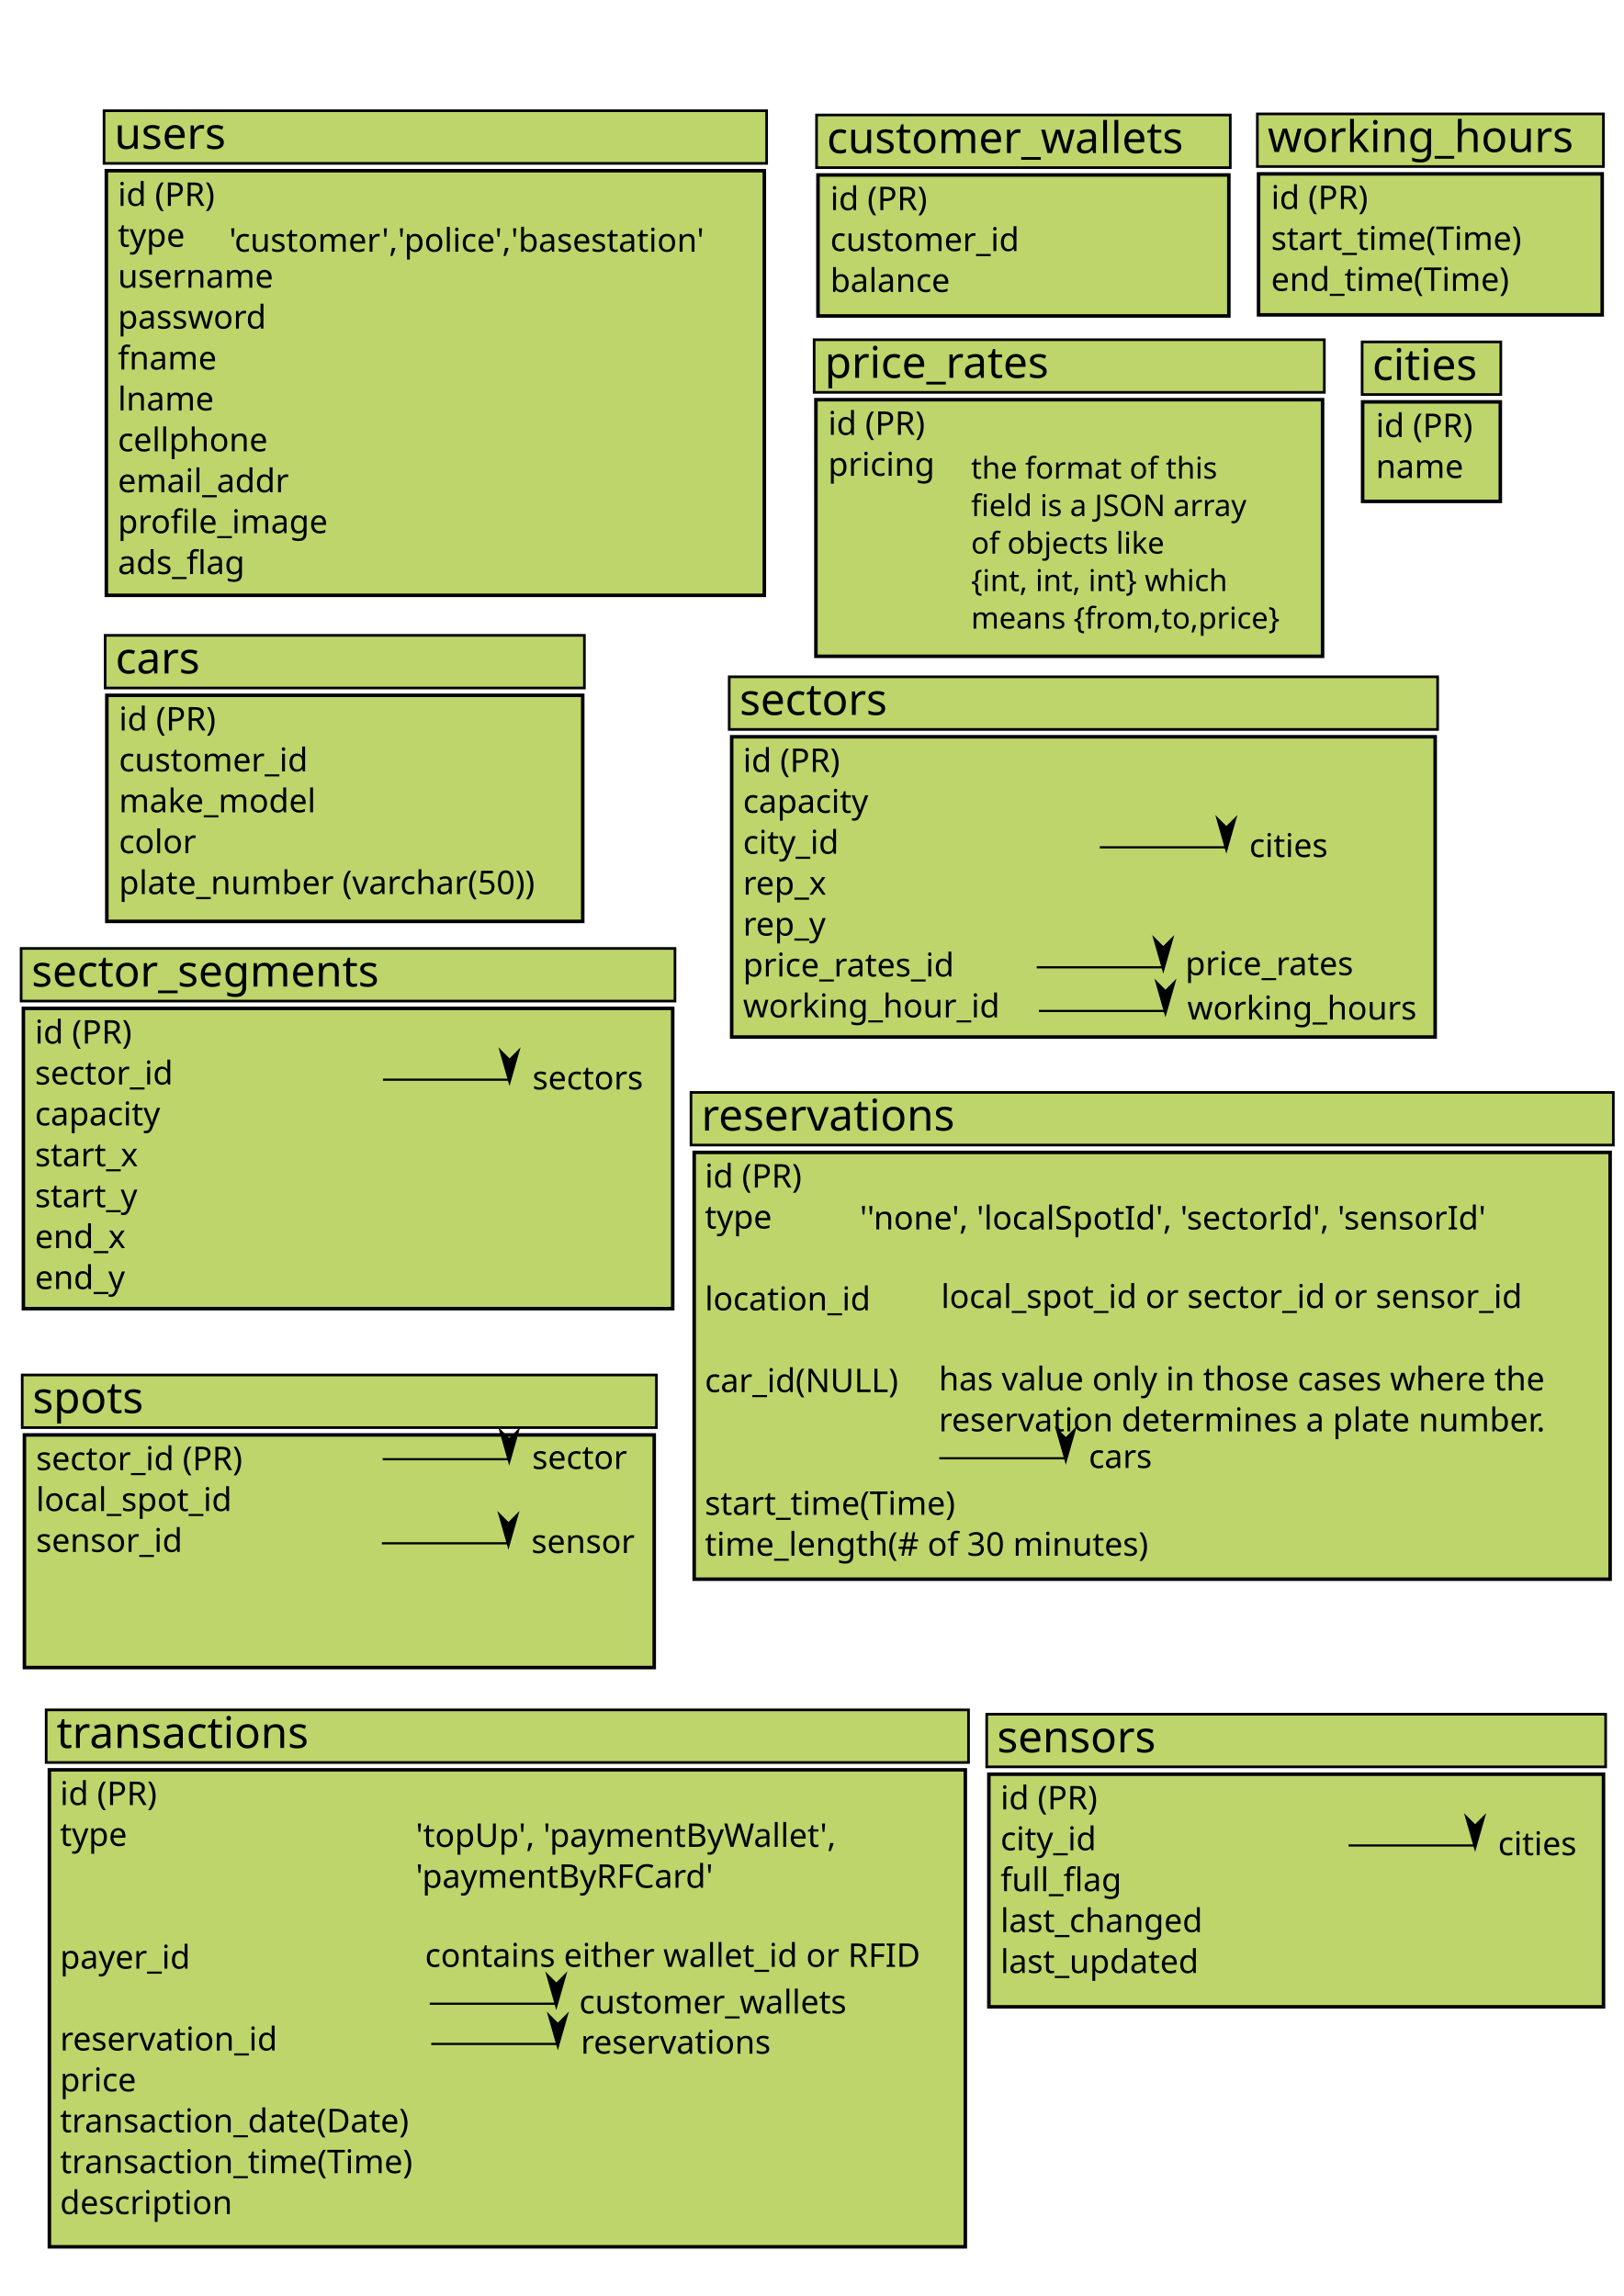
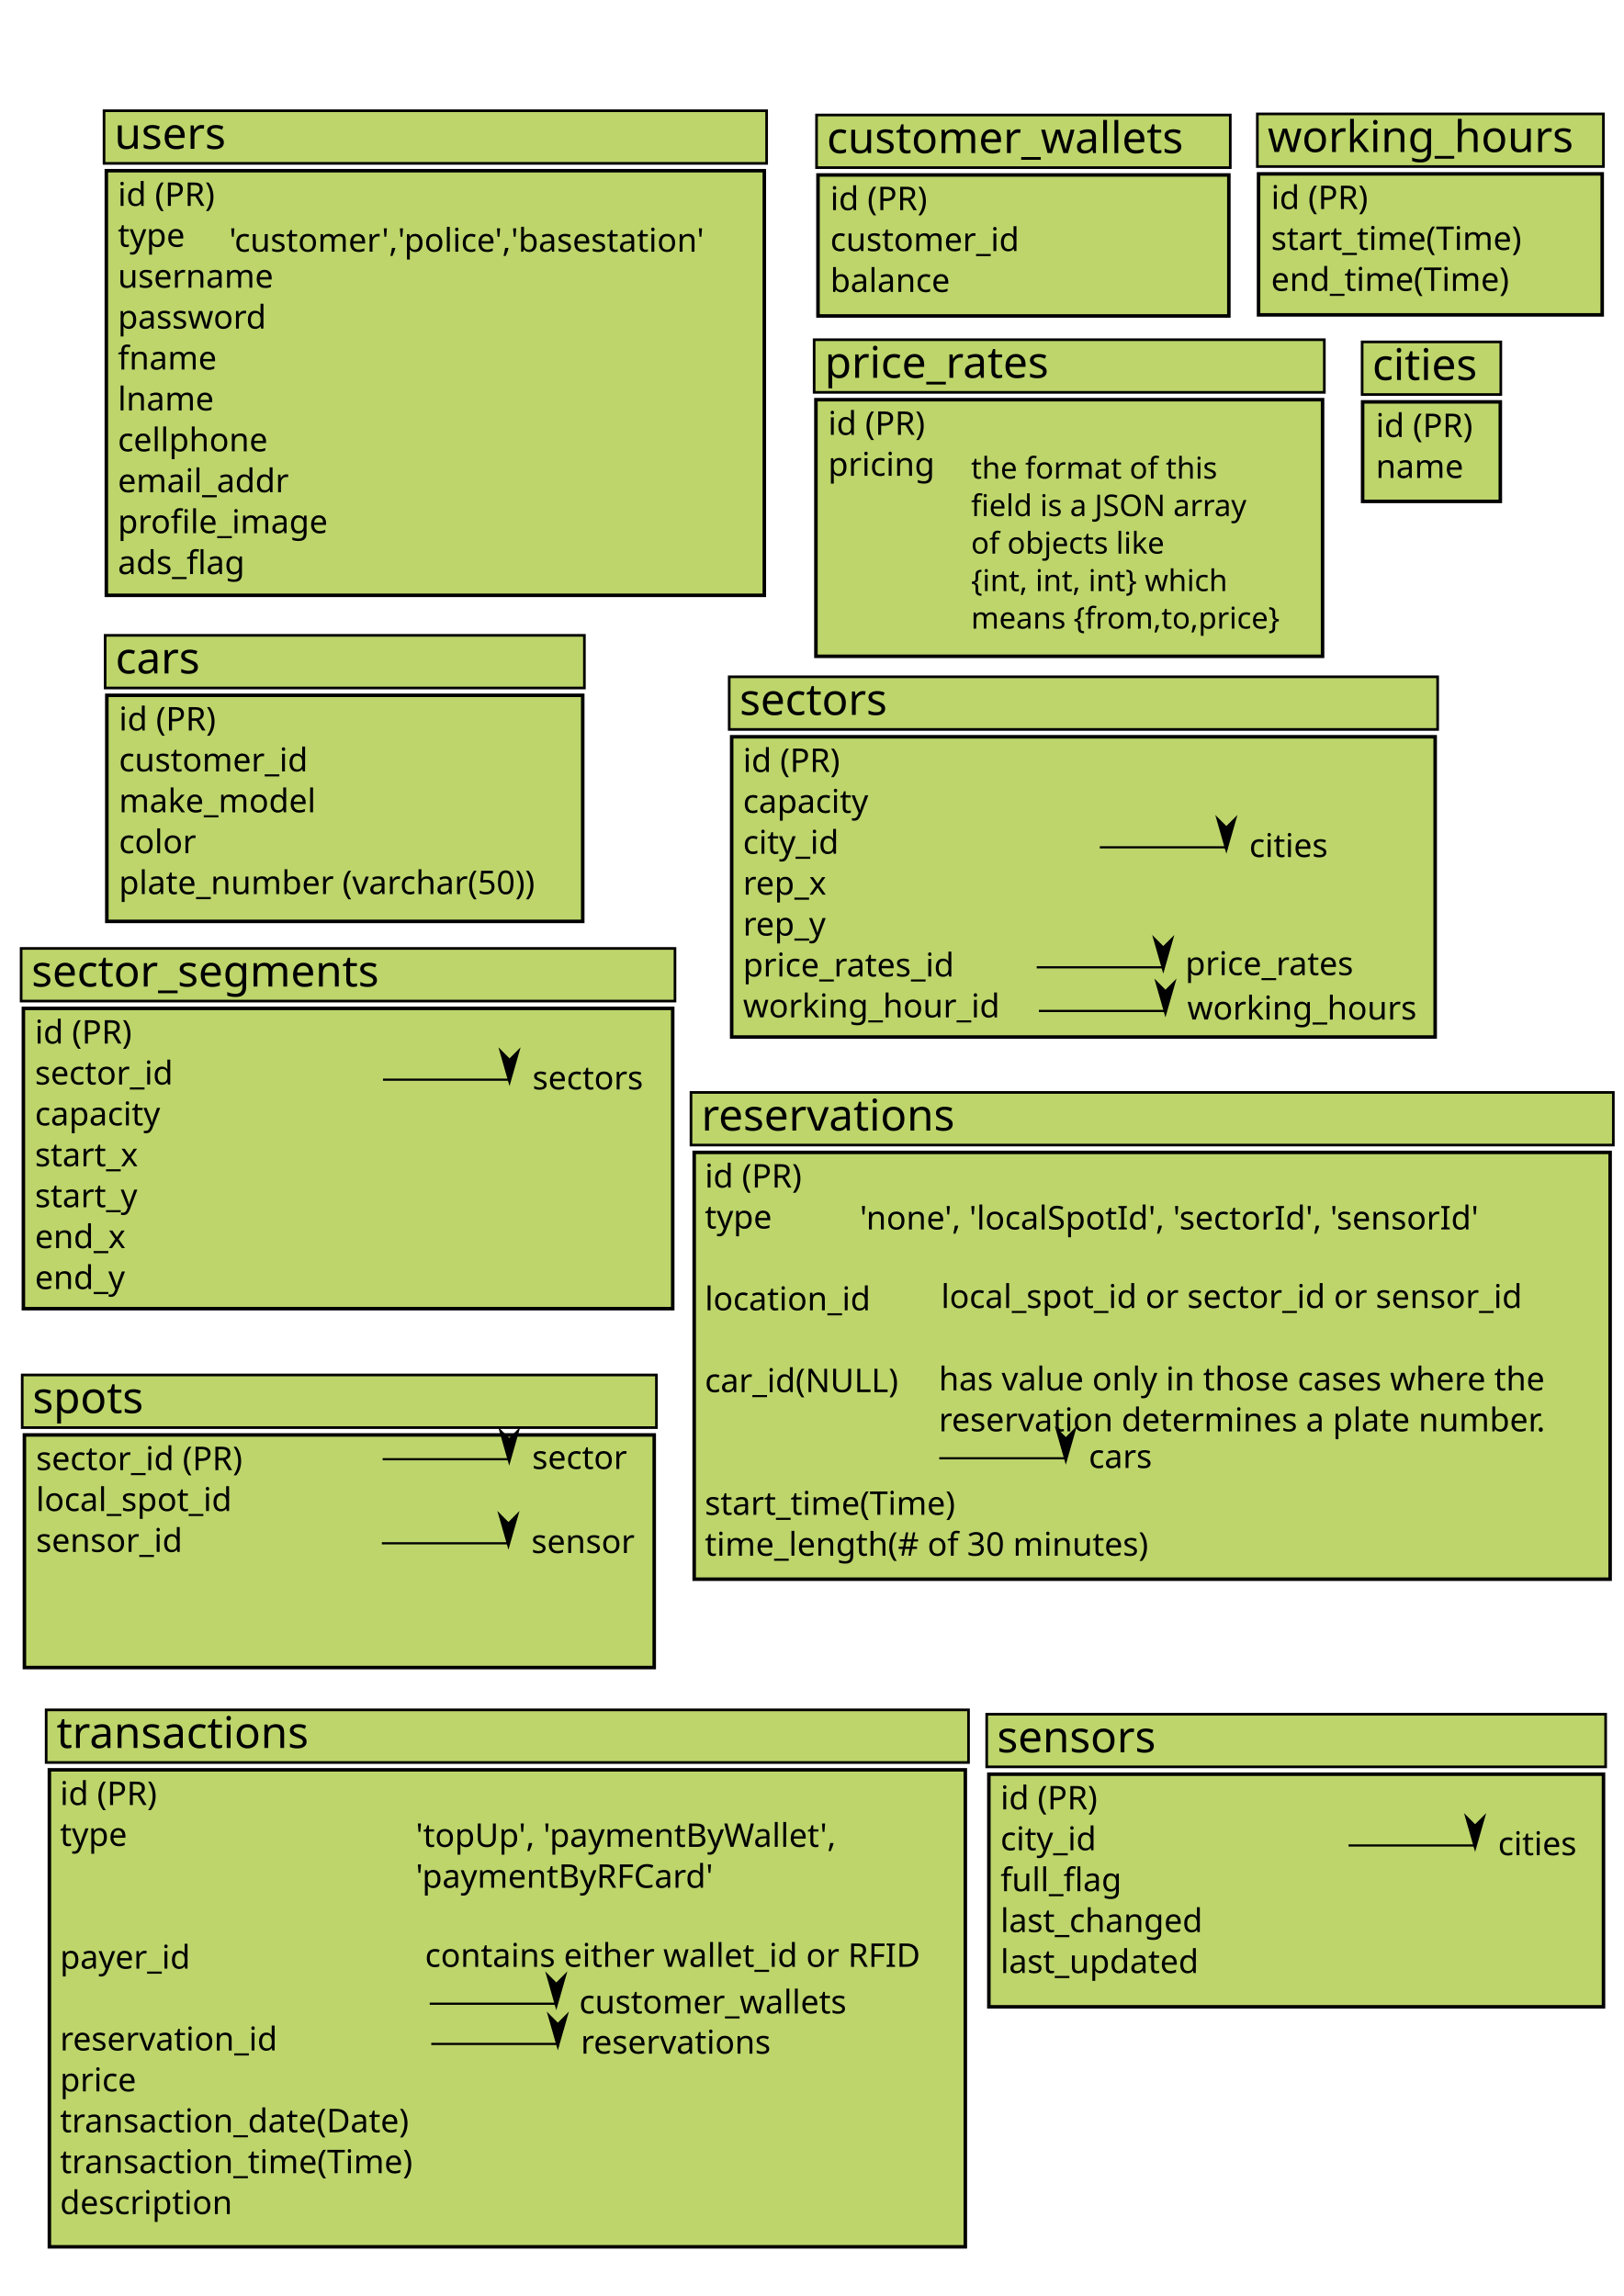
<svg xmlns="http://www.w3.org/2000/svg" width="210mm" height="297mm" viewBox="0 0 744.094 1052.362" id="svg2" version="1.1">
  <defs id="defs4">
    <marker style="overflow:visible;" id="marker6858" refX="0.0" refY="0.0" orient="auto">
      <path transform="scale(0.8) rotate(180) translate(12.5,0)" style="fill-rule:evenodd;stroke:#000000;stroke-width:1pt;stroke-opacity:1;fill:#000000;fill-opacity:1" d="M 0.0,0.0 L 5.0,-5.0 L -12.5,0.0 L 5.0,5.0 L 0.0,0.0 z " id="path6860" />
    </marker>
    <marker style="overflow:visible;" id="marker6800" refX="0.0" refY="0.0" orient="auto">
      <path transform="scale(0.8) rotate(180) translate(12.5,0)" style="fill-rule:evenodd;stroke:#000000;stroke-width:1pt;stroke-opacity:1;fill:#000000;fill-opacity:1" d="M 0.0,0.0 L 5.0,-5.0 L -12.5,0.0 L 5.0,5.0 L 0.0,0.0 z " id="path6802" />
    </marker>
    <marker style="overflow:visible;" id="marker6748" refX="0.0" refY="0.0" orient="auto">
      <path transform="scale(0.8) rotate(180) translate(12.5,0)" style="fill-rule:evenodd;stroke:#000000;stroke-width:1pt;stroke-opacity:1;fill:#000000;fill-opacity:1" d="M 0.0,0.0 L 5.0,-5.0 L -12.5,0.0 L 5.0,5.0 L 0.0,0.0 z " id="path6750" />
    </marker>
    <marker orient="auto" refY="0.0" refX="0.0" id="Arrow1Lend" style="overflow:visible;">
      <path id="path4625" d="M 0.0,0.0 L 5.0,-5.0 L -12.5,0.0 L 5.0,5.0 L 0.0,0.0 z " style="fill-rule:evenodd;stroke:#000000;stroke-width:1pt;stroke-opacity:1;fill:#000000;fill-opacity:1" transform="scale(0.8) rotate(180) translate(12.5,0)" />
    </marker>
    <marker orient="auto" refY="0" refX="0" id="Arrow1Lend-3" style="overflow:visible">
      <path id="path4625-0" d="M 0,0 5,-5 -12.5,0 5,5 0,0 Z" style="fill:#000000;fill-opacity:1;fill-rule:evenodd;stroke:#000000;stroke-width:1pt;stroke-opacity:1" transform="matrix(-0.8,0,0,-0.8,-10,0)" />
    </marker>
    <marker orient="auto" refY="0" refX="0" id="Arrow1Lend-3-8" style="overflow:visible">
      <path id="path4625-0-6" d="M 0,0 5,-5 -12.5,0 5,5 0,0 Z" style="fill:#000000;fill-opacity:1;fill-rule:evenodd;stroke:#000000;stroke-width:1pt;stroke-opacity:1" transform="matrix(-0.8,0,0,-0.8,-10,0)" />
    </marker>
    <marker orient="auto" refY="0" refX="0" id="Arrow1Lend-3-8-8" style="overflow:visible">
      <path id="path4625-0-6-4" d="M 0,0 5,-5 -12.5,0 5,5 0,0 Z" style="fill:#000000;fill-opacity:1;fill-rule:evenodd;stroke:#000000;stroke-width:1pt;stroke-opacity:1" transform="matrix(-0.8,0,0,-0.8,-10,0)" />
    </marker>
    <marker orient="auto" refY="0" refX="0" id="Arrow1Lend-3-3" style="overflow:visible">
      <path id="path4625-0-1" d="M 0,0 5,-5 -12.5,0 5,5 0,0 Z" style="fill:#000000;fill-opacity:1;fill-rule:evenodd;stroke:#000000;stroke-width:1pt;stroke-opacity:1" transform="matrix(-0.8,0,0,-0.8,-10,0)" />
    </marker>
    <marker orient="auto" refY="0" refX="0" id="Arrow1Lend-4" style="overflow:visible">
      <path id="path4625-9" d="M 0,0 5,-5 -12.5,0 5,5 0,0 Z" style="fill:#000000;fill-opacity:1;fill-rule:evenodd;stroke:#000000;stroke-width:1pt;stroke-opacity:1" transform="matrix(-0.8,0,0,-0.8,-10,0)" />
    </marker>
    <marker style="overflow:visible" id="marker6800-0" refX="0" refY="0" orient="auto">
      <path transform="matrix(-0.8,0,0,-0.8,-10,0)" style="fill:#000000;fill-opacity:1;fill-rule:evenodd;stroke:#000000;stroke-width:1pt;stroke-opacity:1" d="M 0,0 5,-5 -12.5,0 5,5 0,0 Z" id="path6802-6" />
    </marker>
    <marker style="overflow:visible" id="marker6800-0-6" refX="0" refY="0" orient="auto">
      <path transform="matrix(-0.8,0,0,-0.8,-10,0)" style="fill:#000000;fill-opacity:1;fill-rule:evenodd;stroke:#000000;stroke-width:1pt;stroke-opacity:1" d="M 0,0 5,-5 -12.5,0 5,5 0,0 Z" id="path6802-6-7" />
    </marker>
    <marker style="overflow:visible" id="marker6800-0-6-8" refX="0" refY="0" orient="auto">
      <path transform="matrix(-0.8,0,0,-0.8,-10,0)" style="fill:#000000;fill-opacity:1;fill-rule:evenodd;stroke:#000000;stroke-width:1pt;stroke-opacity:1" d="M 0,0 5,-5 -12.5,0 5,5 0,0 Z" id="path6802-6-7-8" />
    </marker>
    <marker style="overflow:visible" id="marker6800-3" refX="0" refY="0" orient="auto">
      <path transform="matrix(-0.8,0,0,-0.8,-10,0)" style="fill:#000000;fill-opacity:1;fill-rule:evenodd;stroke:#000000;stroke-width:1pt;stroke-opacity:1" d="M 0,0 5,-5 -12.5,0 5,5 0,0 Z" id="path6802-8" />
    </marker>
    <marker style="overflow:visible" id="marker6800-3-5" refX="0" refY="0" orient="auto">
      <path transform="matrix(-0.8,0,0,-0.8,-10,0)" style="fill:#000000;fill-opacity:1;fill-rule:evenodd;stroke:#000000;stroke-width:1pt;stroke-opacity:1" d="M 0,0 5,-5 -12.5,0 5,5 0,0 Z" id="path6802-8-9" />
    </marker>
    <marker style="overflow:visible" id="marker6800-3-5-6" refX="0" refY="0" orient="auto">
      <path transform="matrix(-0.8,0,0,-0.8,-10,0)" style="fill:#000000;fill-opacity:1;fill-rule:evenodd;stroke:#000000;stroke-width:1pt;stroke-opacity:1" d="M 0,0 5,-5 -12.5,0 5,5 0,0 Z" id="path6802-8-9-2" />
    </marker>
    <marker style="overflow:visible" id="marker6800-3-5-62" refX="0" refY="0" orient="auto">
      <path transform="matrix(-0.8,0,0,-0.8,-10,0)" style="fill:#000000;fill-opacity:1;fill-rule:evenodd;stroke:#000000;stroke-width:1pt;stroke-opacity:1" d="M 0,0 5,-5 -12.5,0 5,5 0,0 Z" id="path6802-8-9-9" />
    </marker>
  </defs>
  <g id="layer1">
    <rect style="fill:#bdd56b;fill-opacity:1;stroke:#000000;stroke-width:1.212;stroke-miterlimit:4;stroke-dasharray:none;stroke-opacity:1" id="rect4136-7" width="219.619" height="24.129" x="48.191" y="291.207" />
    <rect style="fill:#bdd56b;fill-opacity:1;stroke:#000000;stroke-width:1.611;stroke-miterlimit:4;stroke-dasharray:none;stroke-opacity:1" id="rect4136-3-5" width="218.094" height="103.625" x="48.953" y="318.693" />
    <text xml:space="preserve" style="font-style:normal;font-weight:normal;font-size:40px;line-height:125%;font-family:sans-serif;letter-spacing:0px;word-spacing:0px;fill:#000000;fill-opacity:1;stroke:none;stroke-width:1px;stroke-linecap:butt;stroke-linejoin:miter;stroke-opacity:1" x="52.929" y="308.672" id="text4155-3">
      <tspan id="tspan4157-5" x="52.929" y="308.672" style="font-size:20px">cars</tspan>
    </text>
    <text xml:space="preserve" style="font-style:normal;font-weight:normal;font-size:20px;line-height:125%;font-family:sans-serif;letter-spacing:0px;word-spacing:0px;fill:#000000;fill-opacity:1;stroke:none;stroke-width:1px;stroke-linecap:butt;stroke-linejoin:miter;stroke-opacity:1" x="54.5" y="334.815" id="text4167-6">
      <tspan id="tspan4169-2" x="54.5" y="334.815" style="font-size:15px">id (PR)</tspan>
      <tspan x="54.5" y="353.565" id="tspan4171-9" style="font-size:15px">customer_id</tspan>
      <tspan x="54.5" y="372.315" id="tspan4173-1" style="font-size:15px">make_model</tspan>
      <tspan x="54.5" y="391.065" id="tspan4175-2" style="font-size:15px">color</tspan>
      <tspan x="54.5" y="409.815" id="tspan4191-0" style="font-size:15px">plate_number (varchar(50))</tspan>
    </text>
    <text xml:space="preserve" style="font-style:normal;font-weight:normal;font-size:20px;line-height:125%;font-family:sans-serif;letter-spacing:0px;word-spacing:0px;fill:#000000;fill-opacity:1;stroke:none;stroke-width:1px;stroke-linecap:butt;stroke-linejoin:miter;stroke-opacity:1" x="58" y="102.362" id="text4159">
      <tspan id="tspan4161" x="58" y="102.362" />
    </text>
    <text xml:space="preserve" style="font-style:normal;font-weight:normal;font-size:40px;line-height:125%;font-family:sans-serif;letter-spacing:0px;word-spacing:0px;fill:#000000;fill-opacity:1;stroke:none;stroke-width:1px;stroke-linecap:butt;stroke-linejoin:miter;stroke-opacity:1" x="124" y="236.362" id="text4163">
      <tspan id="tspan4165" x="124" y="236.362" />
    </text>
    <rect style="fill:#bdd56b;fill-opacity:1;stroke:#000000;stroke-width:1.212;stroke-miterlimit:4;stroke-dasharray:none;stroke-opacity:1" id="rect4136" width="303.645" height="24.129" x="47.677" y="50.754" />
    <rect style="fill:#bdd56b;fill-opacity:1;stroke:#000000;stroke-width:1.611;stroke-miterlimit:4;stroke-dasharray:none;stroke-opacity:1" id="rect4136-3" width="301.537" height="194.625" x="48.732" y="78.24" />
    <text xml:space="preserve" style="font-style:normal;font-weight:normal;font-size:40px;line-height:125%;font-family:sans-serif;letter-spacing:0px;word-spacing:0px;fill:#000000;fill-opacity:1;stroke:none;stroke-width:1px;stroke-linecap:butt;stroke-linejoin:miter;stroke-opacity:1" x="52.429" y="68.219" id="text4155">
      <tspan id="tspan4157" x="52.429" y="68.219" style="font-size:20px">users</tspan>
    </text>
    <text xml:space="preserve" style="font-style:normal;font-weight:normal;font-size:20px;line-height:125%;font-family:sans-serif;letter-spacing:0px;word-spacing:0px;fill:#000000;fill-opacity:1;stroke:none;stroke-width:1px;stroke-linecap:butt;stroke-linejoin:miter;stroke-opacity:1" x="54" y="94.362" id="text4167">
      <tspan id="tspan4169" x="54" y="94.362" style="font-size:15px">id (PR)</tspan>
      <tspan x="54" y="113.112" id="tspan4171" style="font-size:15px">type</tspan>
      <tspan x="54" y="131.862" id="tspan4173" style="font-size:15px">username</tspan>
      <tspan x="54" y="150.612" id="tspan4175" style="font-size:15px">password</tspan>
      <tspan x="54" y="169.362" id="tspan4177" style="font-size:15px">fname</tspan>
      <tspan x="54" y="188.112" id="tspan4179" style="font-size:15px">lname</tspan>
      <tspan x="54" y="206.862" id="tspan4181" style="font-size:15px">cellphone</tspan>
      <tspan x="54" y="225.612" id="tspan4185" style="font-size:15px">email_addr</tspan>
      <tspan x="54" y="244.362" id="tspan4189" style="font-size:15px">profile_image</tspan>
      <tspan x="54" y="263.112" id="tspan4191" style="font-size:15px">ads_flag</tspan>
    </text>
    <text xml:space="preserve" style="font-style:normal;font-weight:normal;font-size:20px;line-height:125%;font-family:sans-serif;letter-spacing:0px;word-spacing:0px;fill:#000000;fill-opacity:1;stroke:none;stroke-width:1px;stroke-linecap:butt;stroke-linejoin:miter;stroke-opacity:1" x="105" y="115.362" id="text4193">
      <tspan id="tspan4195" x="105" y="115.362" style="font-size:15px">'customer','police','basestation'</tspan>
    </text>
    <g id="g7700" transform="translate(337,-133)">
      <rect y="289.707" x="287.225" height="24.129" width="63.551" id="rect4136-7-6" style="fill:#bdd56b;fill-opacity:1;stroke:#000000;stroke-width:1.212;stroke-miterlimit:4;stroke-dasharray:none;stroke-opacity:1" />
      <rect y="317.193" x="287.445" height="45.625" width="63.109" id="rect4136-3-5-1" style="fill:#bdd56b;fill-opacity:1;stroke:#000000;stroke-width:1.611;stroke-miterlimit:4;stroke-dasharray:none;stroke-opacity:1" />
      <text id="text4155-3-2" y="307.172" x="291.929" style="font-style:normal;font-weight:normal;font-size:40px;line-height:125%;font-family:sans-serif;letter-spacing:0px;word-spacing:0px;fill:#000000;fill-opacity:1;stroke:none;stroke-width:1px;stroke-linecap:butt;stroke-linejoin:miter;stroke-opacity:1" xml:space="preserve">
        <tspan style="font-size:20px" y="307.172" x="291.929" id="tspan4157-5-93">cities</tspan>
      </text>
      <text id="text4167-6-1" y="333.315" x="293.5" style="font-style:normal;font-weight:normal;font-size:20px;line-height:125%;font-family:sans-serif;letter-spacing:0px;word-spacing:0px;fill:#000000;fill-opacity:1;stroke:none;stroke-width:1px;stroke-linecap:butt;stroke-linejoin:miter;stroke-opacity:1" xml:space="preserve">
        <tspan style="font-size:15px" y="333.315" x="293.5" id="tspan4169-2-9">id (PR)</tspan>
        <tspan style="font-size:15px" id="tspan4191-0-4" y="352.065" x="293.5">name</tspan>
      </text>
    </g>
    <rect style="fill:#bdd56b;fill-opacity:1;stroke:#000000;stroke-width:1.212;stroke-miterlimit:4;stroke-dasharray:none;stroke-opacity:1" id="rect4136-7-5" width="189.606" height="24.129" x="374.197" y="52.707" />
    <rect style="fill:#bdd56b;fill-opacity:1;stroke:#000000;stroke-width:1.611;stroke-miterlimit:4;stroke-dasharray:none;stroke-opacity:1" id="rect4136-3-5-0" width="188.289" height="64.625" x="374.856" y="80.193" />
    <text xml:space="preserve" style="font-style:normal;font-weight:normal;font-size:40px;line-height:125%;font-family:sans-serif;letter-spacing:0px;word-spacing:0px;fill:#000000;fill-opacity:1;stroke:none;stroke-width:1px;stroke-linecap:butt;stroke-linejoin:miter;stroke-opacity:1" x="378.929" y="70.172" id="text4155-3-3">
      <tspan id="tspan4157-5-6" x="378.929" y="70.172" style="font-size:20px">customer_wallets</tspan>
    </text>
    <text xml:space="preserve" style="font-style:normal;font-weight:normal;font-size:20px;line-height:125%;font-family:sans-serif;letter-spacing:0px;word-spacing:0px;fill:#000000;fill-opacity:1;stroke:none;stroke-width:1px;stroke-linecap:butt;stroke-linejoin:miter;stroke-opacity:1" x="380.5" y="96.315" id="text4167-6-10">
      <tspan id="tspan4169-2-6" x="380.5" y="96.315" style="font-size:15px">id (PR)</tspan>
      <tspan x="380.5" y="115.065" id="tspan4171-9-3" style="font-size:15px">customer_id</tspan>
      <tspan x="380.5" y="133.815" id="tspan4191-0-6" style="font-size:15px">balance</tspan>
    </text>
    <g id="g7709" transform="translate(-2,-12)">
      <rect y="167.707" x="375.096" height="24.129" width="233.808" id="rect4136-7-6-1" style="fill:#bdd56b;fill-opacity:1;stroke:#000000;stroke-width:1.212;stroke-miterlimit:4;stroke-dasharray:none;stroke-opacity:1" />
      <rect y="195.193" x="375.908" height="117.625" width="232.184" id="rect4136-3-5-1-5" style="fill:#bdd56b;fill-opacity:1;stroke:#000000;stroke-width:1.611;stroke-miterlimit:4;stroke-dasharray:none;stroke-opacity:1" />
      <text id="text4155-3-2-5" y="185.172" x="379.929" style="font-style:normal;font-weight:normal;font-size:40px;line-height:125%;font-family:sans-serif;letter-spacing:0px;word-spacing:0px;fill:#000000;fill-opacity:1;stroke:none;stroke-width:1px;stroke-linecap:butt;stroke-linejoin:miter;stroke-opacity:1" xml:space="preserve">
        <tspan style="font-size:20px" y="185.172" x="379.929" id="tspan4157-5-93-4">price_rates</tspan>
      </text>
      <text id="text4167-6-1-7" y="211.315" x="381.5" style="font-style:normal;font-weight:normal;font-size:20px;line-height:125%;font-family:sans-serif;letter-spacing:0px;word-spacing:0px;fill:#000000;fill-opacity:1;stroke:none;stroke-width:1px;stroke-linecap:butt;stroke-linejoin:miter;stroke-opacity:1" xml:space="preserve">
        <tspan style="font-size:15px" y="211.315" x="381.5" id="tspan4169-2-9-6">id (PR)</tspan>
        <tspan style="font-size:15px" id="tspan4191-0-4-5" y="230.065" x="381.5">pricing</tspan>
      </text>
      <text id="text4501" y="231.362" x="447" style="font-style:normal;font-weight:normal;font-size:20px;line-height:125%;font-family:sans-serif;letter-spacing:0px;word-spacing:0px;fill:#000000;fill-opacity:1;stroke:none;stroke-width:1px;stroke-linecap:butt;stroke-linejoin:miter;stroke-opacity:1" xml:space="preserve">
        <tspan style="font-size:13.75px" y="231.362" x="447" id="tspan4503">the format of this</tspan>
        <tspan id="tspan4505" style="font-size:13.75px" y="248.55" x="447">field is a JSON array</tspan>
        <tspan id="tspan4507" style="font-size:13.75px" y="265.737" x="447">of objects like</tspan>
        <tspan id="tspan4509" style="font-size:13.75px" y="282.925" x="447">{int, int, int} which</tspan>
        <tspan id="tspan4511" style="font-size:13.75px" y="300.112" x="447">means {from,to,price}</tspan>
      </text>
    </g>
    <g id="g7724" transform="translate(202,-271)">
      <rect y="323.207" x="374.205" height="24.129" width="158.59" id="rect4136-7-5-6" style="fill:#bdd56b;fill-opacity:1;stroke:#000000;stroke-width:1.212;stroke-miterlimit:4;stroke-dasharray:none;stroke-opacity:1" />
      <rect y="350.693" x="374.756" height="64.625" width="157.489" id="rect4136-3-5-0-9" style="fill:#bdd56b;fill-opacity:1;stroke:#000000;stroke-width:1.611;stroke-miterlimit:4;stroke-dasharray:none;stroke-opacity:1" />
      <text id="text4155-3-3-3" y="340.672" x="378.929" style="font-style:normal;font-weight:normal;font-size:40px;line-height:125%;font-family:sans-serif;letter-spacing:0px;word-spacing:0px;fill:#000000;fill-opacity:1;stroke:none;stroke-width:1px;stroke-linecap:butt;stroke-linejoin:miter;stroke-opacity:1" xml:space="preserve">
        <tspan style="font-size:20px" y="340.672" x="378.929" id="tspan4157-5-6-7">working_hours</tspan>
      </text>
      <text id="text4167-6-10-4" y="366.815" x="380.5" style="font-style:normal;font-weight:normal;font-size:20px;line-height:125%;font-family:sans-serif;letter-spacing:0px;word-spacing:0px;fill:#000000;fill-opacity:1;stroke:none;stroke-width:1px;stroke-linecap:butt;stroke-linejoin:miter;stroke-opacity:1" xml:space="preserve">
        <tspan style="font-size:15px" y="366.815" x="380.5" id="tspan4169-2-6-5">id (PR)</tspan>
        <tspan style="font-size:15px" id="tspan4171-9-3-2" y="385.565" x="380.5">start_time(Time)</tspan>
        <tspan style="font-size:15px" id="tspan4191-0-6-5" y="404.315" x="380.5">end_time(Time)</tspan>
      </text>
    </g>
    <g id="g7740" transform="translate(286,-137)">
      <rect y="447.207" x="48.174" height="24.129" width="324.652" id="rect4136-7-1" style="fill:#bdd56b;fill-opacity:1;stroke:#000000;stroke-width:1.212;stroke-miterlimit:4;stroke-dasharray:none;stroke-opacity:1" />
      <rect y="474.693" x="49.301" height="137.625" width="322.397" id="rect4136-3-5-8" style="fill:#bdd56b;fill-opacity:1;stroke:#000000;stroke-width:1.611;stroke-miterlimit:4;stroke-dasharray:none;stroke-opacity:1" />
      <text id="text4155-3-7" y="464.672" x="52.929" style="font-style:normal;font-weight:normal;font-size:40px;line-height:125%;font-family:sans-serif;letter-spacing:0px;word-spacing:0px;fill:#000000;fill-opacity:1;stroke:none;stroke-width:1px;stroke-linecap:butt;stroke-linejoin:miter;stroke-opacity:1" xml:space="preserve">
        <tspan style="font-size:20px" y="464.672" x="52.929" id="tspan4157-5-9">sectors</tspan>
      </text>
      <text id="text4167-6-2" y="490.815" x="54.5" style="font-style:normal;font-weight:normal;font-size:20px;line-height:125%;font-family:sans-serif;letter-spacing:0px;word-spacing:0px;fill:#000000;fill-opacity:1;stroke:none;stroke-width:1px;stroke-linecap:butt;stroke-linejoin:miter;stroke-opacity:1" xml:space="preserve">
        <tspan style="font-size:15px" y="490.815" x="54.5" id="tspan4169-2-0">id (PR)</tspan>
        <tspan style="font-size:15px" id="tspan4171-9-2" y="509.565" x="54.5">capacity</tspan>
        <tspan style="font-size:15px" id="tspan4173-1-3" y="528.315" x="54.5">city_id</tspan>
        <tspan style="font-size:15px" id="tspan4175-2-7" y="547.065" x="54.5">rep_x</tspan>
        <tspan style="font-size:15px" id="tspan4177-7-5" y="565.815" x="54.5">rep_y</tspan>
        <tspan style="font-size:15px" id="tspan4179-0-9" y="584.565" x="54.5">price_rates_id</tspan>
        <tspan style="font-size:15px" id="tspan4191-0-9" y="603.315" x="54.5">working_hour_id</tspan>
      </text>
      <text id="text4193-6-7" y="529.815" x="286.5" style="font-style:normal;font-weight:normal;font-size:20px;line-height:125%;font-family:sans-serif;letter-spacing:0px;word-spacing:0px;fill:#000000;fill-opacity:1;stroke:none;stroke-width:1px;stroke-linecap:butt;stroke-linejoin:miter;stroke-opacity:1" xml:space="preserve">
        <tspan style="font-size:15px" y="529.815" x="286.5" id="tspan4195-2-3">cities</tspan>
      </text>
      <text id="text4193-6-7-4" y="583.954" x="257.195" style="font-style:normal;font-weight:normal;font-size:20px;line-height:125%;font-family:sans-serif;letter-spacing:0px;word-spacing:0px;fill:#000000;fill-opacity:1;stroke:none;stroke-width:1px;stroke-linecap:butt;stroke-linejoin:miter;stroke-opacity:1" xml:space="preserve">
        <tspan style="font-size:15px" y="583.954" x="257.195" id="tspan4195-2-3-7">price_rates</tspan>
      </text>
      <text id="text4193-6-7-4-4" y="604.292" x="258.102" style="font-style:normal;font-weight:normal;font-size:20px;line-height:125%;font-family:sans-serif;letter-spacing:0px;word-spacing:0px;fill:#000000;fill-opacity:1;stroke:none;stroke-width:1px;stroke-linecap:butt;stroke-linejoin:miter;stroke-opacity:1" xml:space="preserve">
        <tspan style="font-size:15px" y="604.292" x="258.102" id="tspan4195-2-3-7-4">working_hours</tspan>
      </text>
      <path id="path4616" d="m 218,525.362 58,0 0,1 0,0" style="fill:none;fill-rule:evenodd;stroke:#000000;stroke-width:1px;stroke-linecap:butt;stroke-linejoin:miter;stroke-opacity:1;marker-end:url(#Arrow1Lend)" />
      <path id="path4616-7" d="m 189.09,580.362 58,0 0,1 0,0" style="fill:none;fill-rule:evenodd;stroke:#000000;stroke-width:1px;stroke-linecap:butt;stroke-linejoin:miter;stroke-opacity:1;marker-end:url(#Arrow1Lend-3)" />
      <path id="path4616-7-8" d="m 190.09,600.362 58,0 0,1 0,0" style="fill:none;fill-rule:evenodd;stroke:#000000;stroke-width:1px;stroke-linecap:butt;stroke-linejoin:miter;stroke-opacity:1;marker-end:url(#Arrow1Lend-3-8)" />
    </g>
    <g id="g7763" transform="translate(-384,-11)">
      <rect y="445.707" x="393.678" height="24.129" width="299.645" id="rect4136-7-1-2" style="fill:#bdd56b;fill-opacity:1;stroke:#000000;stroke-width:1.212;stroke-miterlimit:4;stroke-dasharray:none;stroke-opacity:1" />
      <rect y="473.193" x="394.718" height="137.625" width="297.564" id="rect4136-3-5-8-0" style="fill:#bdd56b;fill-opacity:1;stroke:#000000;stroke-width:1.611;stroke-miterlimit:4;stroke-dasharray:none;stroke-opacity:1" />
      <text id="text4155-3-7-6" y="463.172" x="398.429" style="font-style:normal;font-weight:normal;font-size:40px;line-height:125%;font-family:sans-serif;letter-spacing:0px;word-spacing:0px;fill:#000000;fill-opacity:1;stroke:none;stroke-width:1px;stroke-linecap:butt;stroke-linejoin:miter;stroke-opacity:1" xml:space="preserve">
        <tspan style="font-size:20px" y="463.172" x="398.429" id="tspan4157-5-9-8">sector_segments</tspan>
      </text>
      <text id="text4167-6-2-9" y="489.315" x="400" style="font-style:normal;font-weight:normal;font-size:20px;line-height:125%;font-family:sans-serif;letter-spacing:0px;word-spacing:0px;fill:#000000;fill-opacity:1;stroke:none;stroke-width:1px;stroke-linecap:butt;stroke-linejoin:miter;stroke-opacity:1" xml:space="preserve">
        <tspan style="font-size:15px" y="489.315" x="400" id="tspan4169-2-0-2">id (PR)</tspan>
        <tspan style="font-size:15px" id="tspan4171-9-2-6" y="508.065" x="400">sector_id</tspan>
        <tspan style="font-size:15px" id="tspan4175-2-7-4" y="526.815" x="400">capacity</tspan>
        <tspan style="font-size:15px" id="tspan4177-7-5-9" y="545.565" x="400">start_x</tspan>
        <tspan id="tspan6733" style="font-size:15px" y="564.315" x="400">start_y</tspan>
        <tspan id="tspan6731" style="font-size:15px" y="583.065" x="400">end_x</tspan>
        <tspan style="font-size:15px" id="tspan4191-0-9-0" y="601.815" x="400">end_y</tspan>
      </text>
      <g transform="translate(-4,-18)" id="g6934">
        <text xml:space="preserve" style="font-style:normal;font-weight:normal;font-size:20px;line-height:125%;font-family:sans-serif;letter-spacing:0px;word-spacing:0px;fill:#000000;fill-opacity:1;stroke:none;stroke-width:1px;stroke-linecap:butt;stroke-linejoin:miter;stroke-opacity:1" x="632" y="528.315" id="text4193-6-7-48">
          <tspan id="tspan4195-2-3-71" x="632" y="528.315" style="font-size:15px">sectors</tspan>
        </text>
        <path style="fill:none;fill-rule:evenodd;stroke:#000000;stroke-width:1px;stroke-linecap:butt;stroke-linejoin:miter;stroke-opacity:1;marker-end:url(#marker6800)" d="m 563.5,523.862 58,0 0,1 0,0" id="path4616-2" />
      </g>
    </g>
    <g id="g7781" transform="translate(59,156)">
      <rect y="629.707" x="393.18" height="24.129" width="283.639" id="rect4136-7-1-2-1" style="fill:#bdd56b;fill-opacity:1;stroke:#000000;stroke-width:1.212;stroke-miterlimit:4;stroke-dasharray:none;stroke-opacity:1" />
      <rect y="657.193" x="394.165" height="106.625" width="281.67" id="rect4136-3-5-8-0-5" style="fill:#bdd56b;fill-opacity:1;stroke:#000000;stroke-width:1.611;stroke-miterlimit:4;stroke-dasharray:none;stroke-opacity:1" />
      <text id="text4155-3-7-6-9" y="647.172" x="397.929" style="font-style:normal;font-weight:normal;font-size:40px;line-height:125%;font-family:sans-serif;letter-spacing:0px;word-spacing:0px;fill:#000000;fill-opacity:1;stroke:none;stroke-width:1px;stroke-linecap:butt;stroke-linejoin:miter;stroke-opacity:1" xml:space="preserve">
        <tspan style="font-size:20px" y="647.172" x="397.929" id="tspan4157-5-9-8-4">sensors</tspan>
      </text>
      <text id="text4167-6-2-9-9" y="673.315" x="399.5" style="font-style:normal;font-weight:normal;font-size:20px;line-height:125%;font-family:sans-serif;letter-spacing:0px;word-spacing:0px;fill:#000000;fill-opacity:1;stroke:none;stroke-width:1px;stroke-linecap:butt;stroke-linejoin:miter;stroke-opacity:1" xml:space="preserve">
        <tspan style="font-size:15px" y="673.315" x="399.5" id="tspan4169-2-0-2-0">id (PR)</tspan>
        <tspan style="font-size:15px" id="tspan4171-9-2-6-9" y="692.065" x="399.5">city_id</tspan>
        <tspan style="font-size:15px" id="tspan4175-2-7-4-1" y="710.815" x="399.5">full_flag</tspan>
        <tspan style="font-size:15px" id="tspan4177-7-5-9-7" y="729.565" x="399.5">last_changed</tspan>
        <tspan style="font-size:15px" id="tspan4191-0-9-0-1" y="748.315" x="399.5">last_updated</tspan>
      </text>
      <g transform="translate(-4.5,166)" id="g6934-5">
        <text xml:space="preserve" style="font-style:normal;font-weight:normal;font-size:20px;line-height:125%;font-family:sans-serif;letter-spacing:0px;word-spacing:0px;fill:#000000;fill-opacity:1;stroke:none;stroke-width:1px;stroke-linecap:butt;stroke-linejoin:miter;stroke-opacity:1" x="632" y="528.315" id="text4193-6-7-48-9">
          <tspan id="tspan4195-2-3-71-7" x="632" y="528.315" style="font-size:15px">cities</tspan>
        </text>
        <path style="fill:none;fill-rule:evenodd;stroke:#000000;stroke-width:1px;stroke-linecap:butt;stroke-linejoin:miter;stroke-opacity:1;marker-end:url(#marker6800-0)" d="m 563.5,523.862 58,0 0,1 0,0" id="path4616-2-7" />
      </g>
    </g>
    <g id="g7921" transform="translate(-39,-2)">
      <rect y="659.693" x="50.188" height="106.625" width="288.623" id="rect4136-3-5-8-0-5-6" style="fill:#bdd56b;fill-opacity:1;stroke:#000000;stroke-width:1.611;stroke-miterlimit:4;stroke-dasharray:none;stroke-opacity:1" />
      <rect y="632.207" x="49.179" height="24.129" width="290.642" id="rect4136-7-1-2-1-3" style="fill:#bdd56b;fill-opacity:1;stroke:#000000;stroke-width:1.212;stroke-miterlimit:4;stroke-dasharray:none;stroke-opacity:1" />
      <text id="text4155-3-7-6-9-5" y="649.672" x="53.929" style="font-style:normal;font-weight:normal;font-size:40px;line-height:125%;font-family:sans-serif;letter-spacing:0px;word-spacing:0px;fill:#000000;fill-opacity:1;stroke:none;stroke-width:1px;stroke-linecap:butt;stroke-linejoin:miter;stroke-opacity:1" xml:space="preserve">
        <tspan style="font-size:20px" y="649.672" x="53.929" id="tspan4157-5-9-8-4-6">spots</tspan>
      </text>
      <text id="text4167-6-2-9-9-3" y="675.815" x="55.5" style="font-style:normal;font-weight:normal;font-size:20px;line-height:125%;font-family:sans-serif;letter-spacing:0px;word-spacing:0px;fill:#000000;fill-opacity:1;stroke:none;stroke-width:1px;stroke-linecap:butt;stroke-linejoin:miter;stroke-opacity:1" xml:space="preserve">
        <tspan style="font-size:15px" y="675.815" x="55.5" id="tspan4169-2-0-2-0-9">sector_id (PR)</tspan>
        <tspan style="font-size:15px" id="tspan4171-9-2-6-9-4" y="694.565" x="55.5">local_spot_id</tspan>
        <tspan style="font-size:15px" id="tspan4191-0-9-0-1-2" y="713.315" x="55.5">sensor_id</tspan>
      </text>
      <g transform="translate(-349.5,185.5)" id="g6934-5-9">
        <text xml:space="preserve" style="font-style:normal;font-weight:normal;font-size:20px;line-height:125%;font-family:sans-serif;letter-spacing:0px;word-spacing:0px;fill:#000000;fill-opacity:1;stroke:none;stroke-width:1px;stroke-linecap:butt;stroke-linejoin:miter;stroke-opacity:1" x="632" y="528.315" id="text4193-6-7-48-9-3">
          <tspan id="tspan4195-2-3-71-7-9" x="632" y="528.315" style="font-size:15px">sensor</tspan>
        </text>
        <path style="fill:none;fill-rule:evenodd;stroke:#000000;stroke-width:1px;stroke-linecap:butt;stroke-linejoin:miter;stroke-opacity:1;marker-end:url(#marker6800-0-6)" d="m 563.5,523.862 58,0 0,1 0,0" id="path4616-2-7-0" />
      </g>
      <g transform="translate(-349.1409,146.9664)" id="g6934-5-9-5">
        <text xml:space="preserve" style="font-style:normal;font-weight:normal;font-size:20px;line-height:125%;font-family:sans-serif;letter-spacing:0px;word-spacing:0px;fill:#000000;fill-opacity:1;stroke:none;stroke-width:1px;stroke-linecap:butt;stroke-linejoin:miter;stroke-opacity:1" x="632" y="528.315" id="text4193-6-7-48-9-3-0">
          <tspan id="tspan4195-2-3-71-7-9-9" x="632" y="528.315" style="font-size:15px">sector</tspan>
        </text>
        <path style="fill:none;fill-rule:evenodd;stroke:#000000;stroke-width:1px;stroke-linecap:butt;stroke-linejoin:miter;stroke-opacity:1;marker-end:url(#marker6800-0-6-8)" d="m 563.5,523.862 58,0 0,1 0,0" id="path4616-2-7-0-6" />
      </g>
    </g>
    <rect style="fill:#bdd56b;fill-opacity:1;stroke:#000000;stroke-width:1.212;stroke-miterlimit:4;stroke-dasharray:none;stroke-opacity:1" id="rect4136-7-1-2-5" width="422.684" height="24.129" x="21.158" y="783.707" />
    <rect style="fill:#bdd56b;fill-opacity:1;stroke:#000000;stroke-width:1.611;stroke-miterlimit:4;stroke-dasharray:none;stroke-opacity:1" id="rect4136-3-5-8-0-6" width="419.749" height="218.625" x="22.626" y="811.193" />
    <text xml:space="preserve" style="font-style:normal;font-weight:normal;font-size:40px;line-height:125%;font-family:sans-serif;letter-spacing:0px;word-spacing:0px;fill:#000000;fill-opacity:1;stroke:none;stroke-width:1px;stroke-linecap:butt;stroke-linejoin:miter;stroke-opacity:1" x="25.929" y="801.172" id="text4155-3-7-6-1">
      <tspan id="tspan4157-5-9-8-1" x="25.929" y="801.172" style="font-size:20px">transactions</tspan>
    </text>
    <text xml:space="preserve" style="font-style:normal;font-weight:normal;font-size:20px;line-height:125%;font-family:sans-serif;letter-spacing:0px;word-spacing:0px;fill:#000000;fill-opacity:1;stroke:none;stroke-width:1px;stroke-linecap:butt;stroke-linejoin:miter;stroke-opacity:1" x="27.5" y="827.315" id="text4167-6-2-9-5">
      <tspan id="tspan4169-2-0-2-9" x="27.5" y="827.315" style="font-size:15px">id (PR)</tspan>
      <tspan x="27.5" y="846.065" id="tspan4191-0-9-0-3" style="font-size:15px">type</tspan>
      <tspan x="27.5" y="864.815" style="font-size:15px" id="tspan7493" />
      <tspan x="27.5" y="883.565" style="font-size:15px" id="tspan7696" />
      <tspan x="27.5" y="902.315" style="font-size:15px" id="tspan7495">payer_id</tspan>
      <tspan x="27.5" y="921.065" style="font-size:15px" id="tspan4662" />
      <tspan x="27.5" y="939.815" style="font-size:15px" id="tspan8191">reservation_id</tspan>
      <tspan x="27.5" y="958.565" style="font-size:15px" id="tspan7698">price</tspan>
      <tspan x="27.5" y="977.315" style="font-size:15px" id="tspan7497">transaction_date(Date)</tspan>
      <tspan x="27.5" y="996.065" style="font-size:15px" id="tspan7501">transaction_time(Time)</tspan>
      <tspan x="27.5" y="1014.815" style="font-size:15px" id="tspan8199">description</tspan>
    </text>
    <text xml:space="preserve" style="font-style:normal;font-weight:normal;font-size:20px;line-height:125%;font-family:sans-serif;letter-spacing:0px;word-spacing:0px;fill:#000000;fill-opacity:1;stroke:none;stroke-width:1px;stroke-linecap:butt;stroke-linejoin:miter;stroke-opacity:1" x="190.523" y="846.5" id="text4193-4">
      <tspan id="tspan4195-7" x="190.523" y="846.5" style="font-size:15px">'topUp', 'paymentByWallet', </tspan>
      <tspan x="190.523" y="865.25" style="font-size:15px" id="tspan8131">'paymentByRFCard'</tspan>
    </text>
    <text xml:space="preserve" style="font-style:normal;font-weight:normal;font-size:20px;line-height:125%;font-family:sans-serif;letter-spacing:0px;word-spacing:0px;fill:#000000;fill-opacity:1;stroke:none;stroke-width:1px;stroke-linecap:butt;stroke-linejoin:miter;stroke-opacity:1" x="194.771" y="901.5" id="text4193-4-6">
      <tspan id="tspan4195-7-3" x="194.771" y="901.5" style="font-size:15px">contains either wallet_id or RFID</tspan>
    </text>
    <g id="g6934-0" transform="translate(-366.5676,394.5342)">
      <text id="text4193-6-7-48-4" y="528.315" x="632" style="font-style:normal;font-weight:normal;font-size:20px;line-height:125%;font-family:sans-serif;letter-spacing:0px;word-spacing:0px;fill:#000000;fill-opacity:1;stroke:none;stroke-width:1px;stroke-linecap:butt;stroke-linejoin:miter;stroke-opacity:1" xml:space="preserve">
        <tspan style="font-size:15px" y="528.315" x="632" id="tspan4694">customer_wallets</tspan>
      </text>
      <path id="path4616-2-4" d="m 563.5,523.862 58,0 0,1 0,0" style="fill:none;fill-rule:evenodd;stroke:#000000;stroke-width:1px;stroke-linecap:butt;stroke-linejoin:miter;stroke-opacity:1;marker-end:url(#marker6800-3-5)" />
    </g>
    <g id="g7860-1" transform="translate(266.5,-290)">
      <rect y="790.707" x="50.158" height="24.129" width="422.684" id="rect4136-7-1-2-5-7" style="fill:#bdd56b;fill-opacity:1;stroke:#000000;stroke-width:1.212;stroke-miterlimit:4;stroke-dasharray:none;stroke-opacity:1" />
      <g id="g7797-8">
        <rect style="fill:#bdd56b;fill-opacity:1;stroke:#000000;stroke-width:1.611;stroke-miterlimit:4;stroke-dasharray:none;stroke-opacity:1" id="rect4136-3-5-8-0-6-5" width="419.749" height="195.625" x="51.626" y="818.193" />
        <text xml:space="preserve" style="font-style:normal;font-weight:normal;font-size:40px;line-height:125%;font-family:sans-serif;letter-spacing:0px;word-spacing:0px;fill:#000000;fill-opacity:1;stroke:none;stroke-width:1px;stroke-linecap:butt;stroke-linejoin:miter;stroke-opacity:1" x="54.929" y="808.172" id="text4155-3-7-6-1-7">
          <tspan id="tspan4157-5-9-8-1-4" x="54.929" y="808.172" style="font-size:20px">reservations</tspan>
        </text>
        <text xml:space="preserve" style="font-style:normal;font-weight:normal;font-size:20px;line-height:125%;font-family:sans-serif;letter-spacing:0px;word-spacing:0px;fill:#000000;fill-opacity:1;stroke:none;stroke-width:1px;stroke-linecap:butt;stroke-linejoin:miter;stroke-opacity:1" x="56.5" y="834.315" id="text4167-6-2-9-5-1">
          <tspan id="tspan4169-2-0-2-9-8" x="56.5" y="834.315" style="font-size:15px">id (PR)</tspan>
          <tspan x="56.5" y="853.065" id="tspan4191-0-9-0-3-5" style="font-size:15px">type</tspan>
          <tspan x="56.5" y="871.815" style="font-size:15px" id="tspan7493-9" />
          <tspan x="56.5" y="890.565" style="font-size:15px" id="tspan7696-7">location_id</tspan>
          <tspan x="56.5" y="909.315" style="font-size:15px" id="tspan7495-5" />
          <tspan x="56.5" y="928.065" style="font-size:15px" id="tspan7698-3">car_id(NULL)</tspan>
          <tspan x="56.5" y="946.815" style="font-size:15px" id="tspan7497-8" />
          <tspan x="56.5" y="965.565" style="font-size:15px" id="tspan7578-8" />
          <tspan x="56.5" y="984.315" style="font-size:15px" id="tspan7594-3">start_time(Time)</tspan>
          <tspan x="56.5" y="1003.065" style="font-size:15px" id="tspan7501-1">time_length(# of 30 minutes)</tspan>
        </text>
        <text xml:space="preserve" style="font-style:normal;font-weight:normal;font-size:20px;line-height:125%;font-family:sans-serif;letter-spacing:0px;word-spacing:0px;fill:#000000;fill-opacity:1;stroke:none;stroke-width:1px;stroke-linecap:butt;stroke-linejoin:miter;stroke-opacity:1" x="127.523" y="853.5" id="text4193-4-8">
-           <tspan id="tspan4195-7-9" x="127.523" y="853.5" style="font-size:15px">''none', 'localSpotId', 'sectorId', 'sensorId'</tspan>
+           <tspan id="tspan4195-7-9" x="127.523" y="853.5" style="font-size:15px">'none', 'localSpotId', 'sectorId', 'sensorId'</tspan>
        </text>
        <text xml:space="preserve" style="font-style:normal;font-weight:normal;font-size:20px;line-height:125%;font-family:sans-serif;letter-spacing:0px;word-spacing:0px;fill:#000000;fill-opacity:1;stroke:none;stroke-width:1px;stroke-linecap:butt;stroke-linejoin:miter;stroke-opacity:1" x="164.771" y="889.5" id="text4193-4-6-6">
          <tspan id="tspan4195-7-3-4" x="164.771" y="889.5" style="font-size:15px">local_spot_id or sector_id or sensor_id</tspan>
        </text>
        <text xml:space="preserve" style="font-style:normal;font-weight:normal;font-size:20px;line-height:125%;font-family:sans-serif;letter-spacing:0px;word-spacing:0px;fill:#000000;fill-opacity:1;stroke:none;stroke-width:1px;stroke-linecap:butt;stroke-linejoin:miter;stroke-opacity:1" x="163.723" y="927.292" id="text4193-4-6-1-3">
          <tspan id="tspan4195-7-3-7-3" x="163.723" y="927.292" style="font-size:15px">has value only in those cases where the</tspan>
          <tspan x="163.723" y="946.042" style="font-size:15px" id="tspan7576-3">reservation determines a plate number.</tspan>
        </text>
        <g id="g6934-0-8" transform="translate(-399.5676,434.5342)">
          <text id="text4193-6-7-48-4-6" y="528.315" x="632" style="font-style:normal;font-weight:normal;font-size:20px;line-height:125%;font-family:sans-serif;letter-spacing:0px;word-spacing:0px;fill:#000000;fill-opacity:1;stroke:none;stroke-width:1px;stroke-linecap:butt;stroke-linejoin:miter;stroke-opacity:1" xml:space="preserve">
            <tspan style="font-size:15px" y="528.315" x="632" id="tspan4195-2-3-71-4-0">cars</tspan>
          </text>
          <path id="path4616-2-4-4" d="m 563.5,523.862 58,0 0,1 0,0" style="fill:none;fill-rule:evenodd;stroke:#000000;stroke-width:1px;stroke-linecap:butt;stroke-linejoin:miter;stroke-opacity:1;marker-end:url(#marker6800-3-5-6)" />
        </g>
      </g>
    </g>
    <g id="g6934-0-1" transform="translate(-365.8596,412.9664)">
      <text id="text4193-6-7-48-4-2" y="528.315" x="632" style="font-style:normal;font-weight:normal;font-size:20px;line-height:125%;font-family:sans-serif;letter-spacing:0px;word-spacing:0px;fill:#000000;fill-opacity:1;stroke:none;stroke-width:1px;stroke-linecap:butt;stroke-linejoin:miter;stroke-opacity:1" xml:space="preserve">
        <tspan style="font-size:15px" y="528.315" x="632" id="tspan4195-2-3-71-4-7">reservations</tspan>
      </text>
      <path id="path4616-2-4-0" d="m 563.5,523.862 58,0 0,1 0,0" style="fill:none;fill-rule:evenodd;stroke:#000000;stroke-width:1px;stroke-linecap:butt;stroke-linejoin:miter;stroke-opacity:1;marker-end:url(#marker6800-3-5-62)" />
    </g>
  </g>
</svg>
